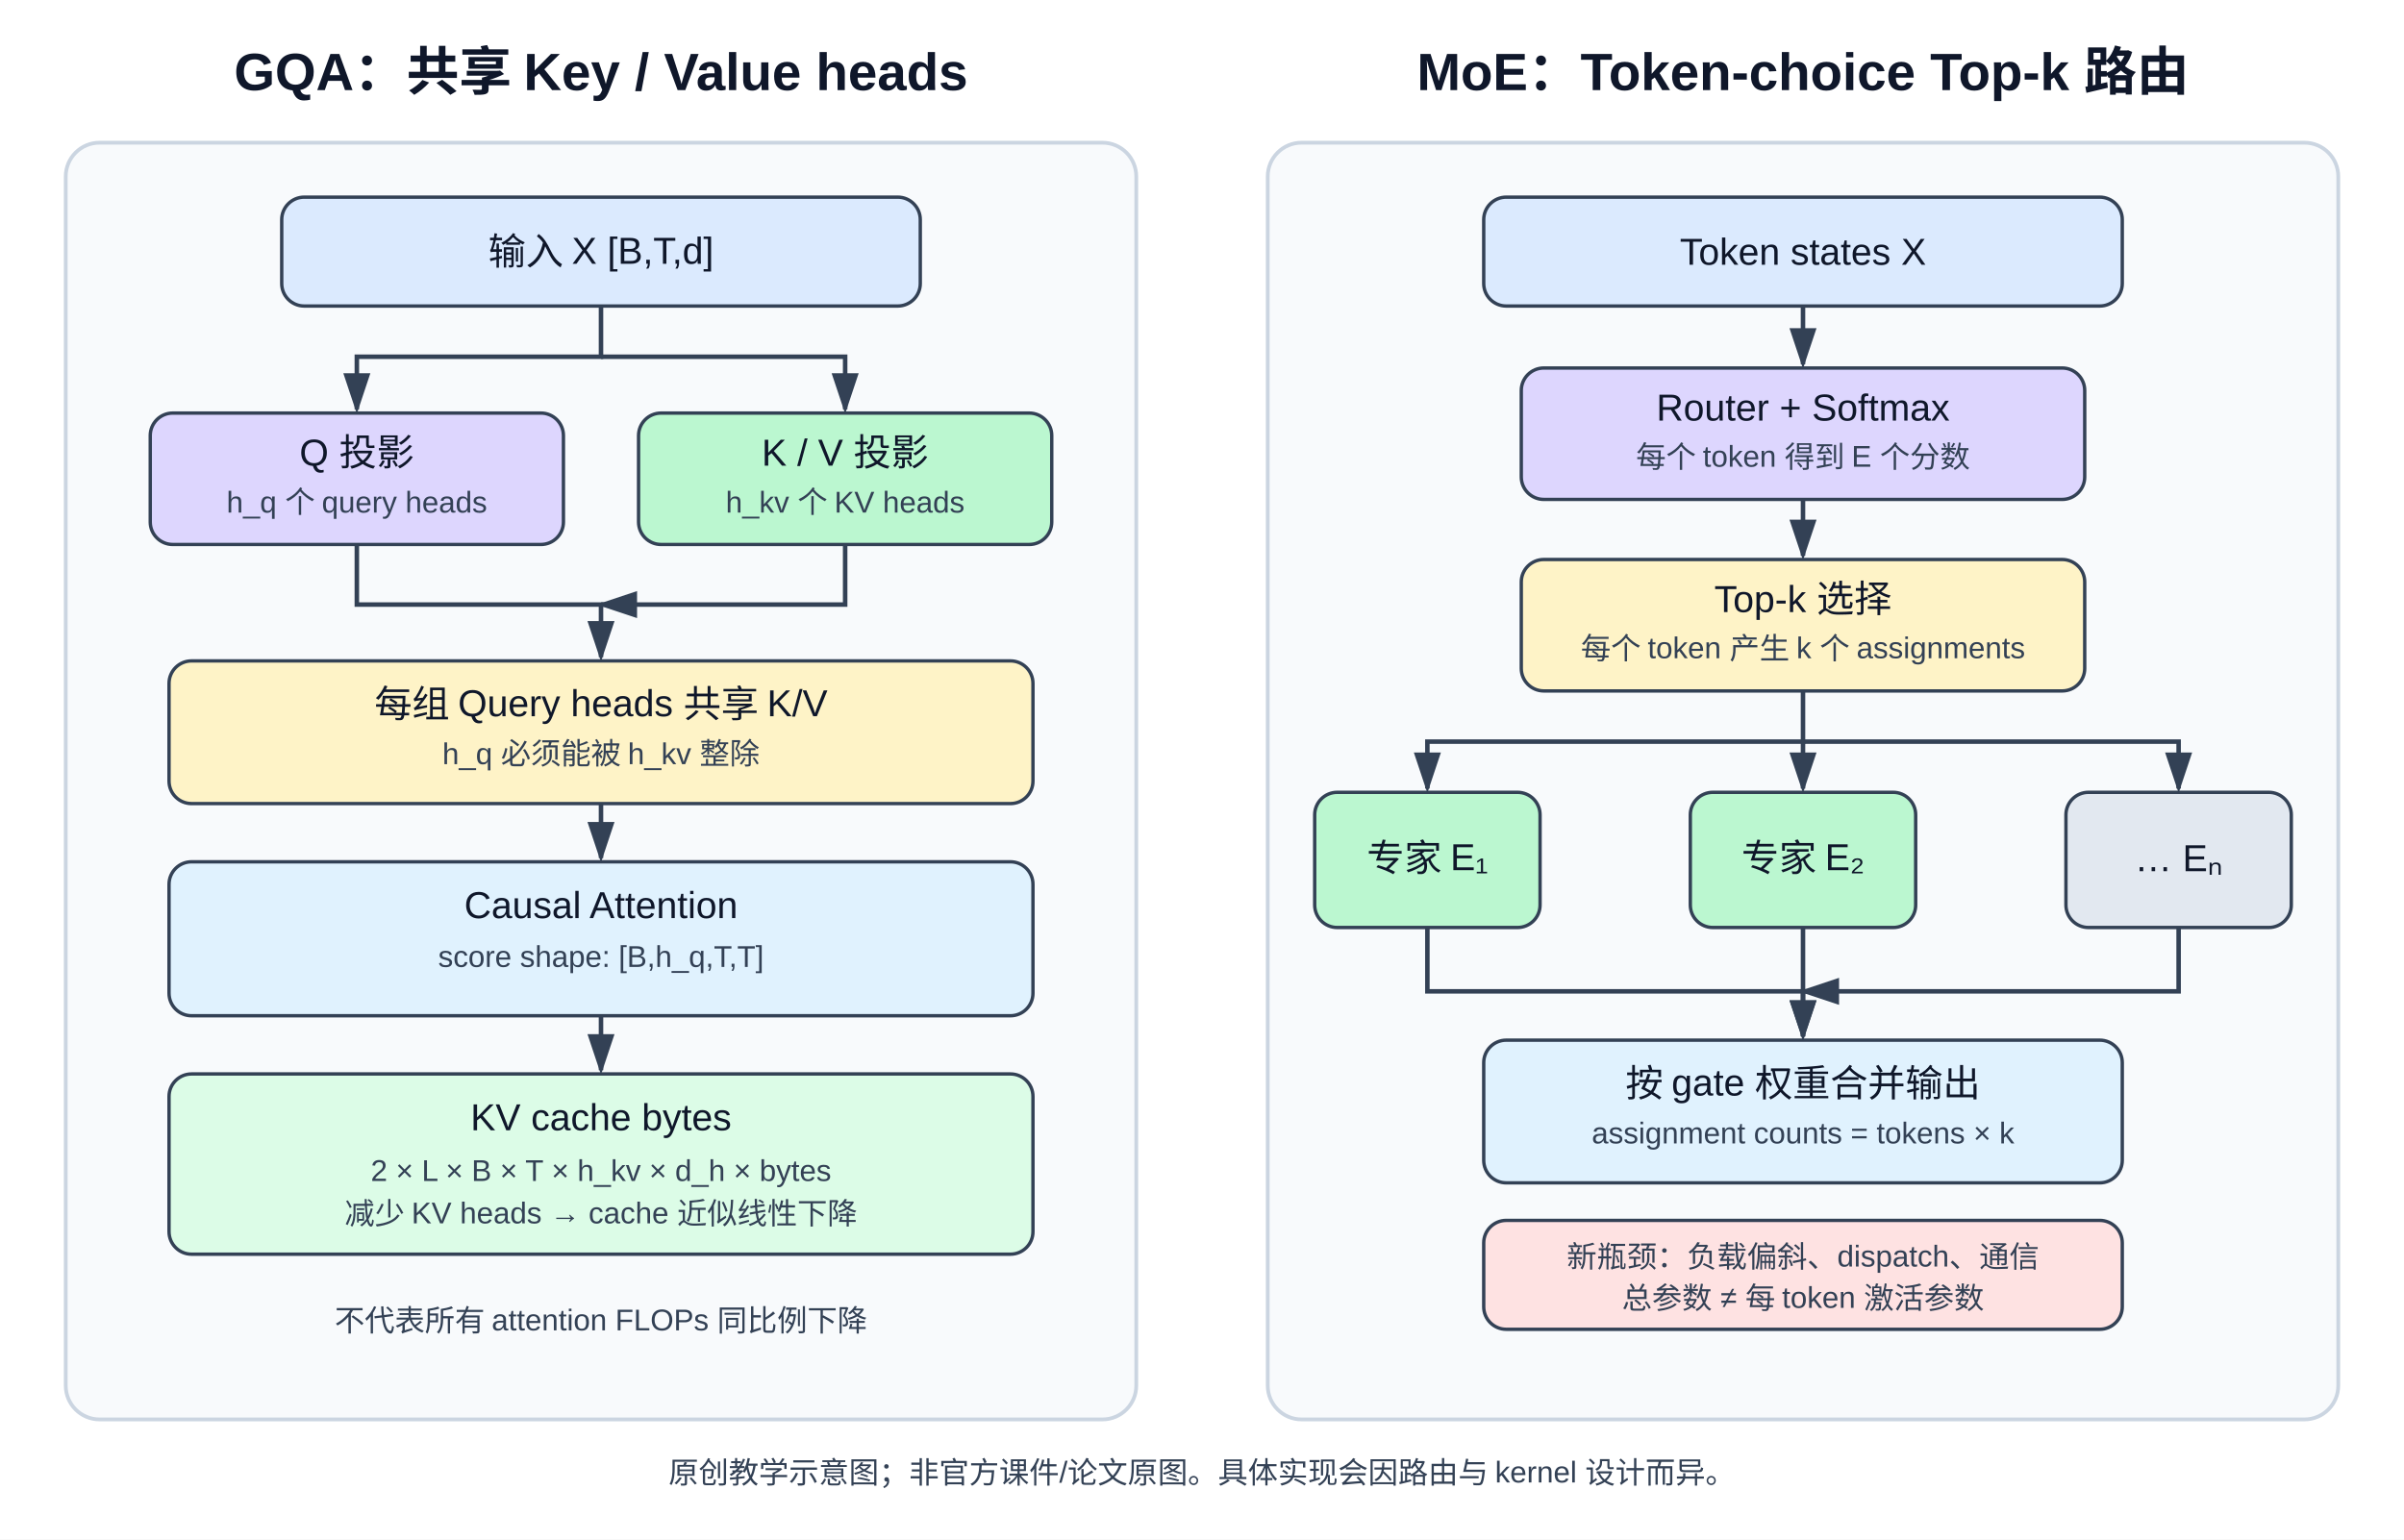
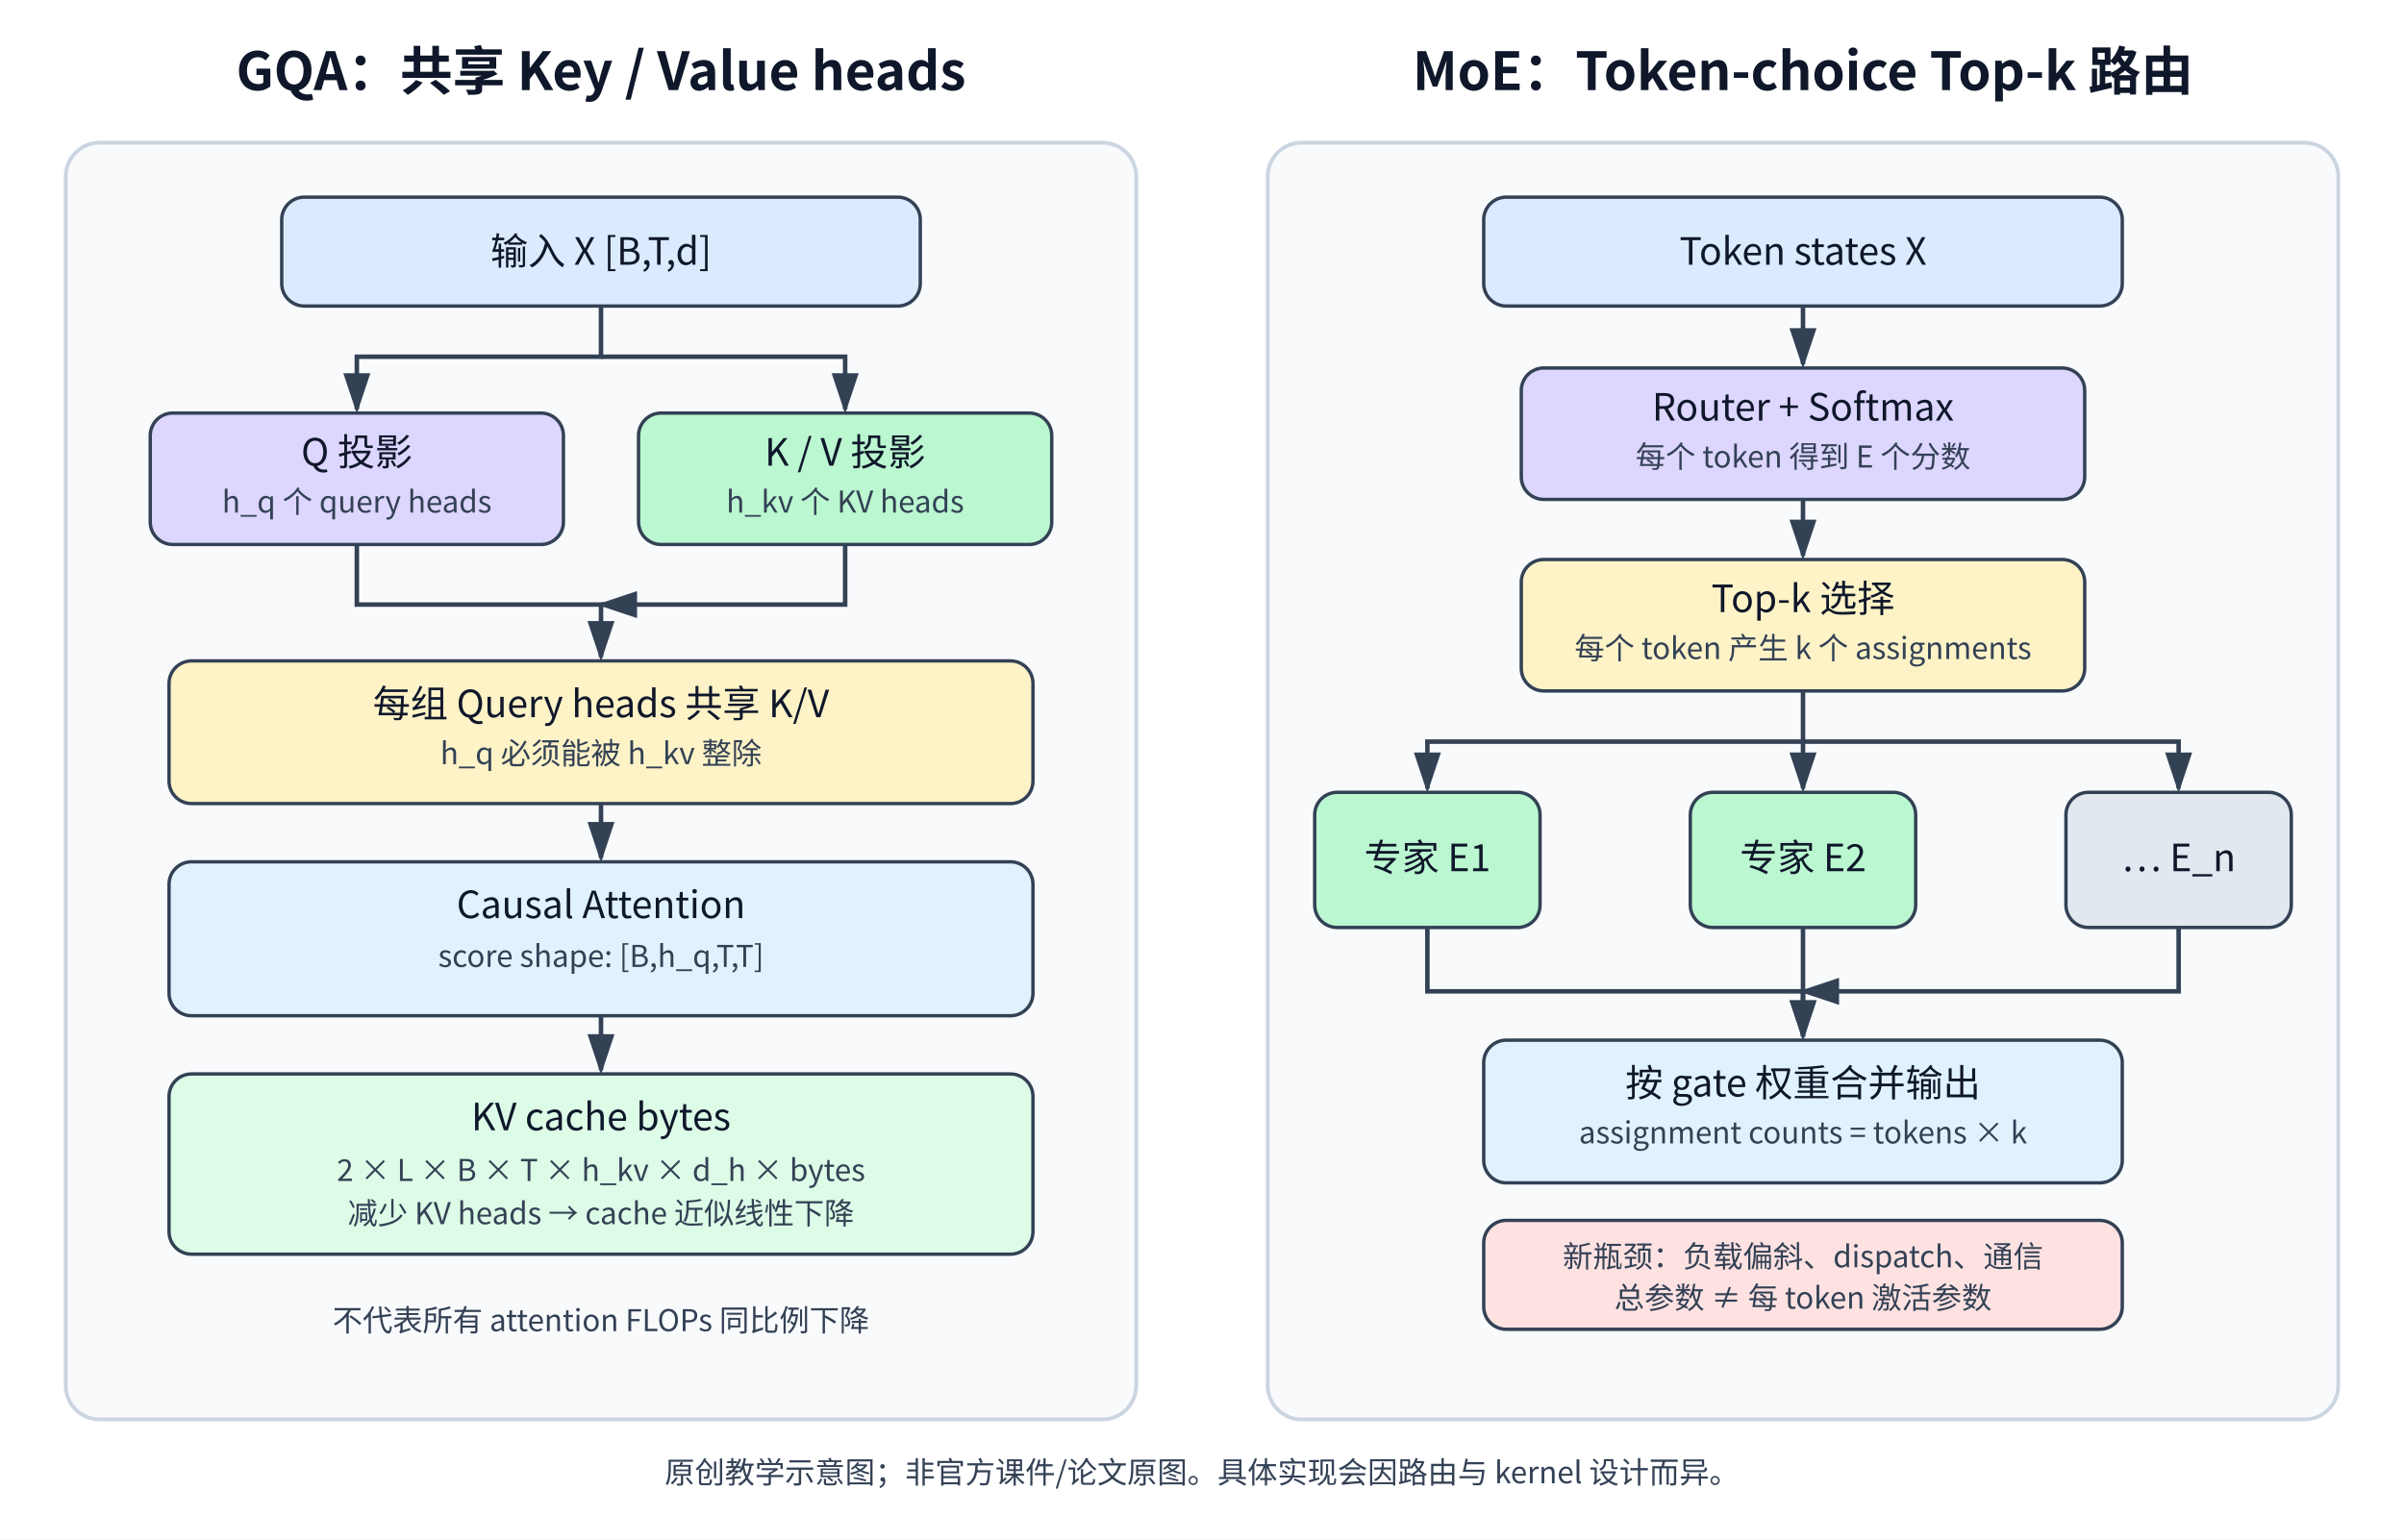
<svg xmlns="http://www.w3.org/2000/svg" width="1280" height="820" viewBox="0 0 1280 820" role="img" aria-labelledby="title desc">
  <defs>
    <marker id="arrow" markerWidth="10" markerHeight="10" refX="8" refY="3" orient="auto">
      <path d="M0,0 L0,6 L9,3 z" fill="#334155" />
    </marker>
    <style>
      .panel{fill:#f8fafc;stroke:#cbd5e1;stroke-width:2}
      .box{stroke:#334155;stroke-width:1.8;rx:12;ry:12}
-       .title{font-family:Arial,'Noto Sans CJK SC',sans-serif;font-size:28px;font-weight:bold;fill:#0f172a;text-anchor:middle}
-       .label{font-family:Arial,'Noto Sans CJK SC',sans-serif;font-size:20px;fill:#0f172a;text-anchor:middle}
-       .small{font-family:Arial,'Noto Sans CJK SC',sans-serif;font-size:16px;fill:#334155;text-anchor:middle}
+       .title{font-family:'Noto Sans CJK SC',sans-serif;font-size:28px;font-weight:bold;fill:#0f172a;text-anchor:middle}
+       .label{font-family:'Noto Sans CJK SC',sans-serif;font-size:20px;fill:#0f172a;text-anchor:middle}
+       .small{font-family:'Noto Sans CJK SC',sans-serif;font-size:16px;fill:#334155;text-anchor:middle}
      .arrow{fill:none;stroke:#334155;stroke-width:2.4;marker-end:url(#arrow)}
    </style>
  </defs>
  <rect width="1280" height="820" fill="#ffffff" />
  <text x="320" y="48" class="title">GQA：共享 Key / Value heads</text>
  <text x="960" y="48" class="title">MoE：Token-choice Top-k 路由</text>
  <rect x="35" y="76" width="570" height="680" rx="18" class="panel" />
  <rect x="675" y="76" width="570" height="680" rx="18" class="panel" />
  <rect x="150" y="105" width="340" height="58" class="box" fill="#dbeafe" />
  <text x="320" y="141" class="label">输入 X [B,T,d]</text>
  <path d="M320 163 V190 H190 V218" class="arrow" />
  <path d="M320 190 H450 V218" class="arrow" />
  <rect x="80" y="220" width="220" height="70" class="box" fill="#ddd6fe" />
  <text x="190" y="248" class="label">Q 投影</text>
  <text x="190" y="273" class="small">h_q 个 query heads</text>
  <rect x="340" y="220" width="220" height="70" class="box" fill="#bbf7d0" />
  <text x="450" y="248" class="label">K / V 投影</text>
  <text x="450" y="273" class="small">h_kv 个 KV heads</text>
  <path d="M190 290 V322 H320 V350" class="arrow" />
  <path d="M450 290 V322 H320" class="arrow" />
  <rect x="90" y="352" width="460" height="76" class="box" fill="#fef3c7" />
  <text x="320" y="382" class="label">每组 Query heads 共享 K/V</text>
  <text x="320" y="407" class="small">h_q 必须能被 h_kv 整除</text>
  <path d="M320 428 V457" class="arrow" />
  <rect x="90" y="459" width="460" height="82" class="box" fill="#e0f2fe" />
  <text x="320" y="489" class="label">Causal Attention</text>
  <text x="320" y="515" class="small">score shape: [B,h_q,T,T]</text>
  <path d="M320 541 V570" class="arrow" />
  <rect x="90" y="572" width="460" height="96" class="box" fill="#dcfce7" />
  <text x="320" y="602" class="label">KV cache bytes</text>
  <text x="320" y="629" class="small">2 × L × B × T × h_kv × d_h × bytes</text>
  <text x="320" y="652" class="small">减少 KV heads → cache 近似线性下降</text>
  <text x="320" y="709" class="small">不代表所有 attention FLOPs 同比例下降</text>
  <rect x="790" y="105" width="340" height="58" class="box" fill="#dbeafe" />
  <text x="960" y="141" class="label">Token states X</text>
  <path d="M960 163 V194" class="arrow" />
  <rect x="810" y="196" width="300" height="70" class="box" fill="#ddd6fe" />
  <text x="960" y="224" class="label">Router + Softmax</text>
  <text x="960" y="249" class="small">每个 token 得到 E 个分数</text>
  <path d="M960 266 V296" class="arrow" />
  <rect x="810" y="298" width="300" height="70" class="box" fill="#fef3c7" />
  <text x="960" y="326" class="label">Top-k 选择</text>
  <text x="960" y="351" class="small">每个 token 产生 k 个 assignments</text>
  <path d="M960 368 V395 H760 V420" class="arrow" />
  <path d="M960 395 V420" class="arrow" />
  <path d="M960 395 H1160 V420" class="arrow" />
  <rect x="700" y="422" width="120" height="72" class="box" fill="#bbf7d0" />
-   <text x="760" y="464" class="label">专家 E₁</text>
+   <text x="760" y="464" class="label">专家 E1</text>
  <rect x="900" y="422" width="120" height="72" class="box" fill="#bbf7d0" />
-   <text x="960" y="464" class="label">专家 E₂</text>
+   <text x="960" y="464" class="label">专家 E2</text>
  <rect x="1100" y="422" width="120" height="72" class="box" fill="#e2e8f0" />
-   <text x="1160" y="464" class="label">… Eₙ</text>
+   <text x="1160" y="464" class="label">… E_n</text>
  <path d="M760 494 V528 H960 V552" class="arrow" />
  <path d="M960 494 V552" class="arrow" />
  <path d="M1160 494 V528 H960" class="arrow" />
  <rect x="790" y="554" width="340" height="76" class="box" fill="#e0f2fe" />
  <text x="960" y="584" class="label">按 gate 权重合并输出</text>
  <text x="960" y="609" class="small">assignment counts = tokens × k</text>
  <rect x="790" y="650" width="340" height="58" class="box" fill="#fee2e2" />
  <text x="960" y="675" class="small">新瓶颈：负载偏斜、dispatch、通信</text>
  <text x="960" y="697" class="small">总参数 ≠ 每 token 激活参数</text>
  <text x="640" y="790" class="small">原创教学示意图；非官方课件/论文原图。具体实现会因路由与 kernel 设计而异。</text>
</svg>
